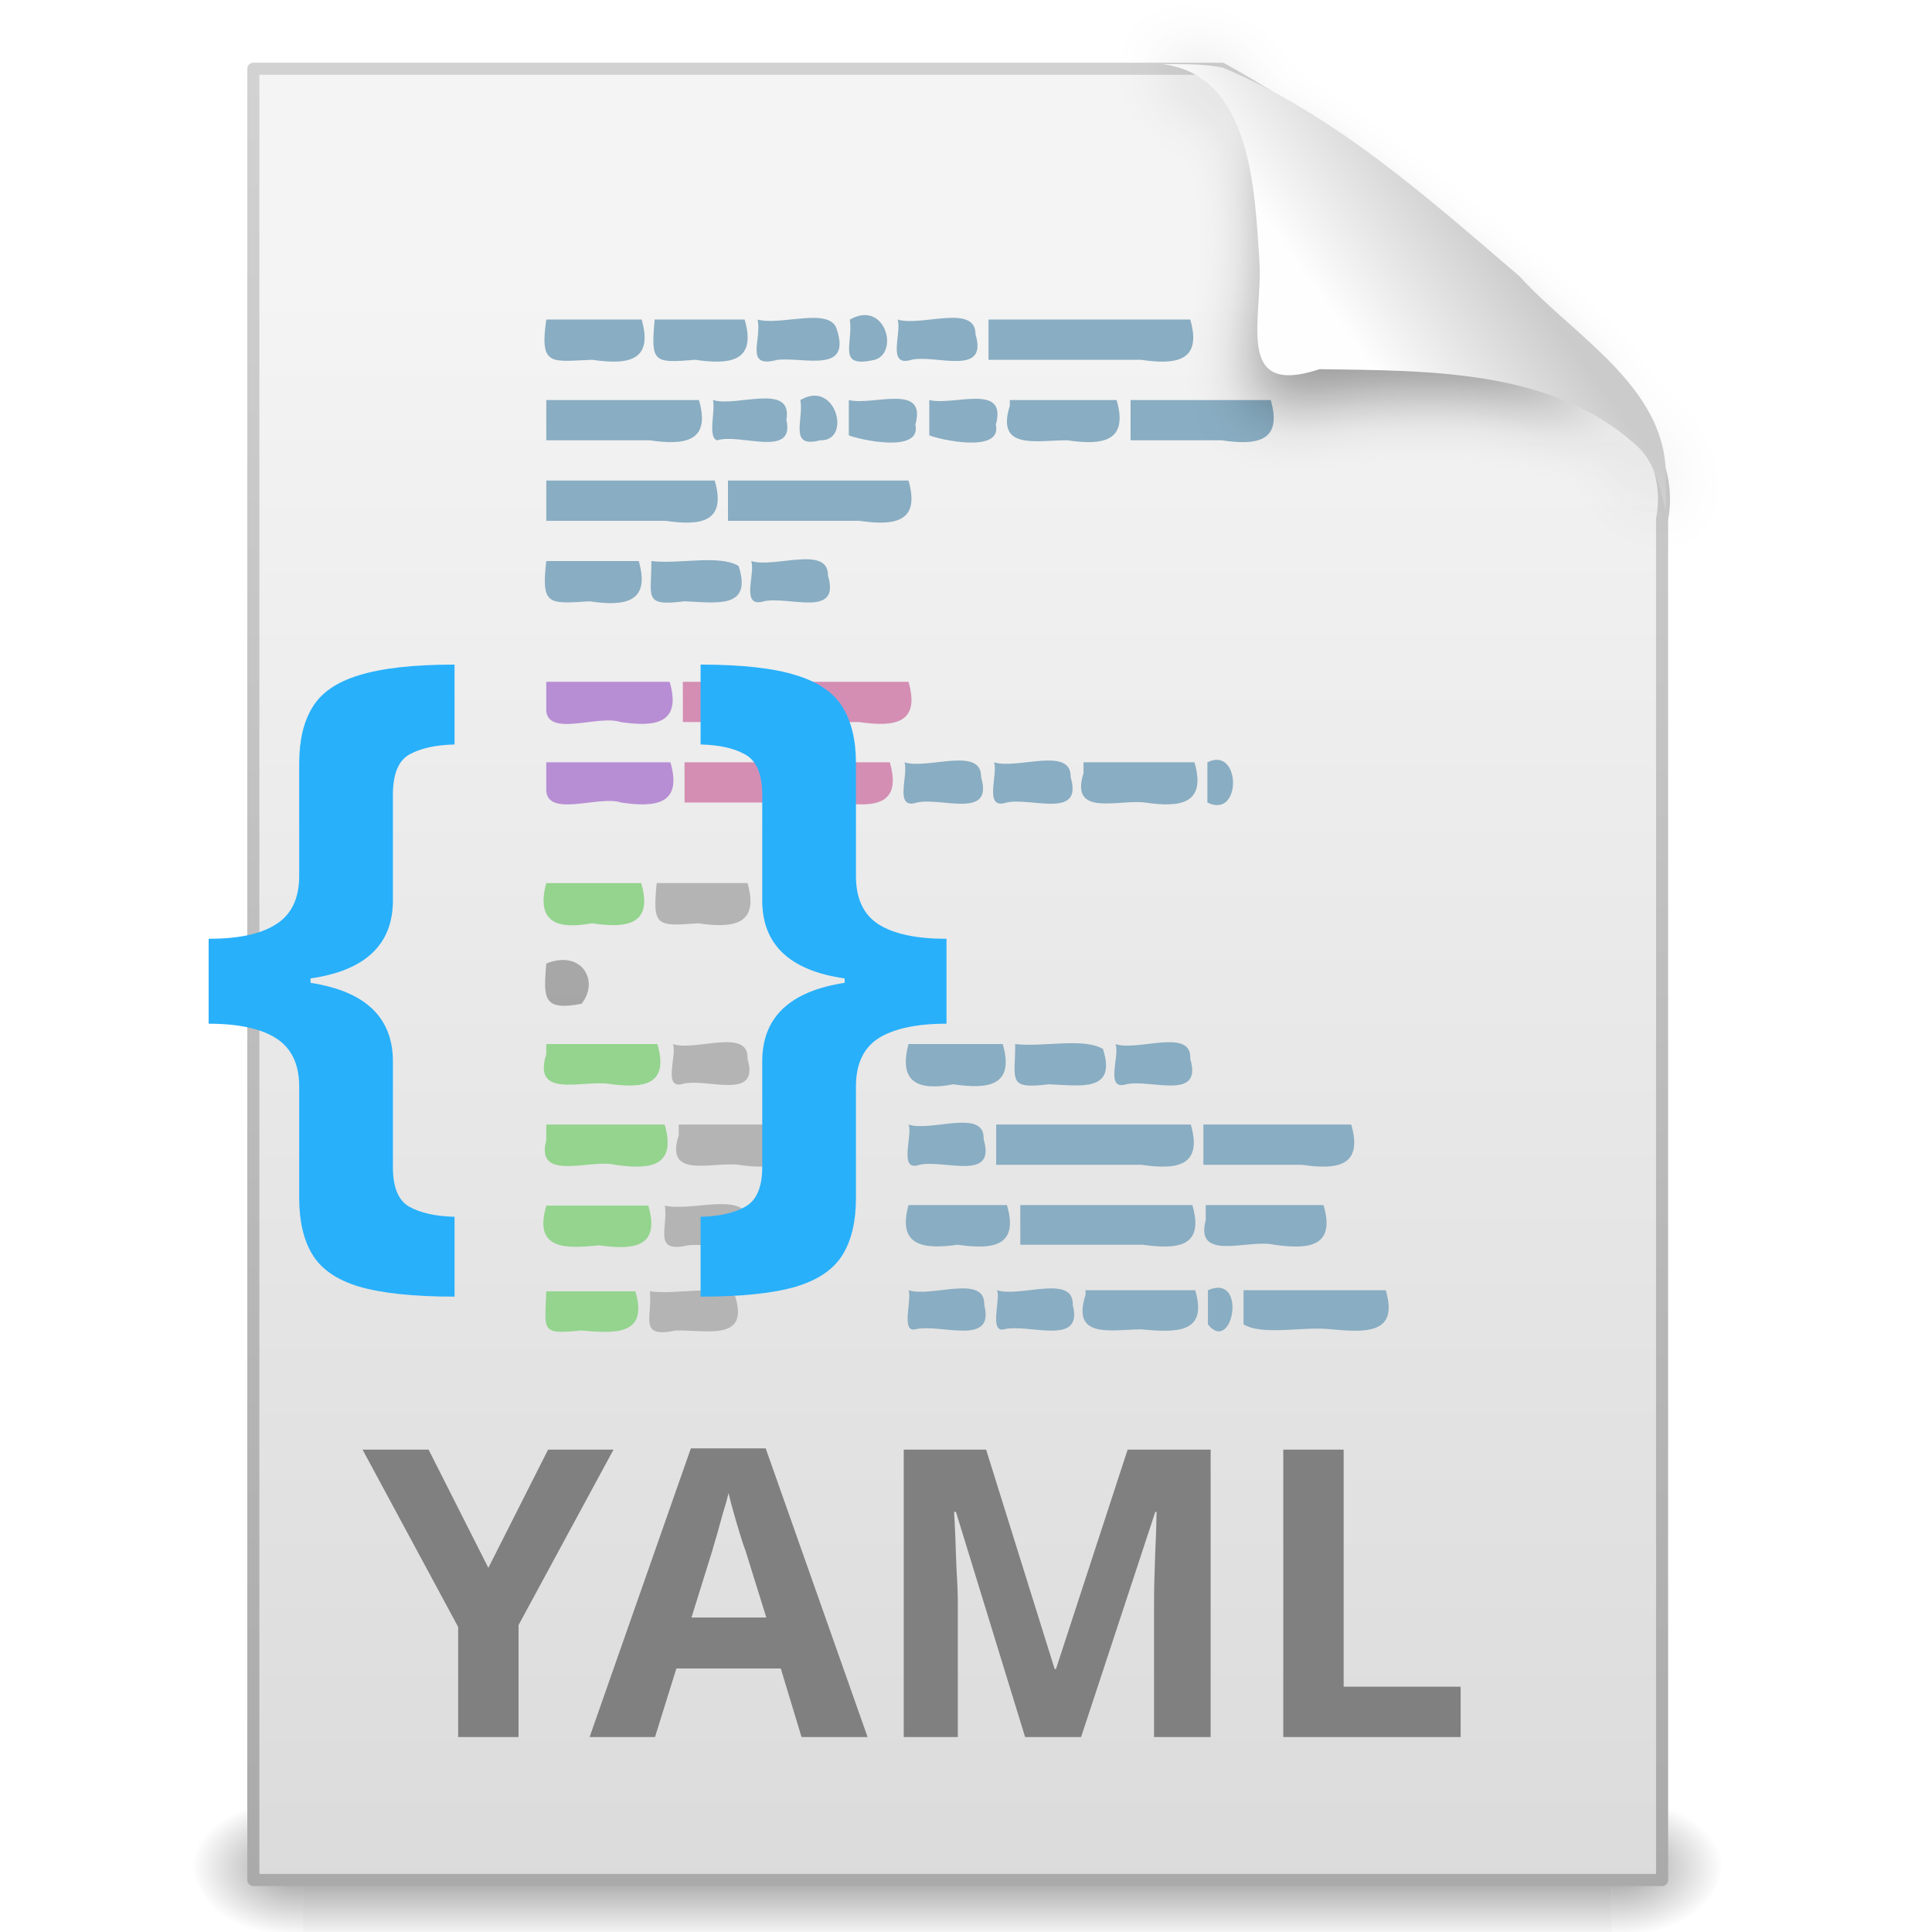
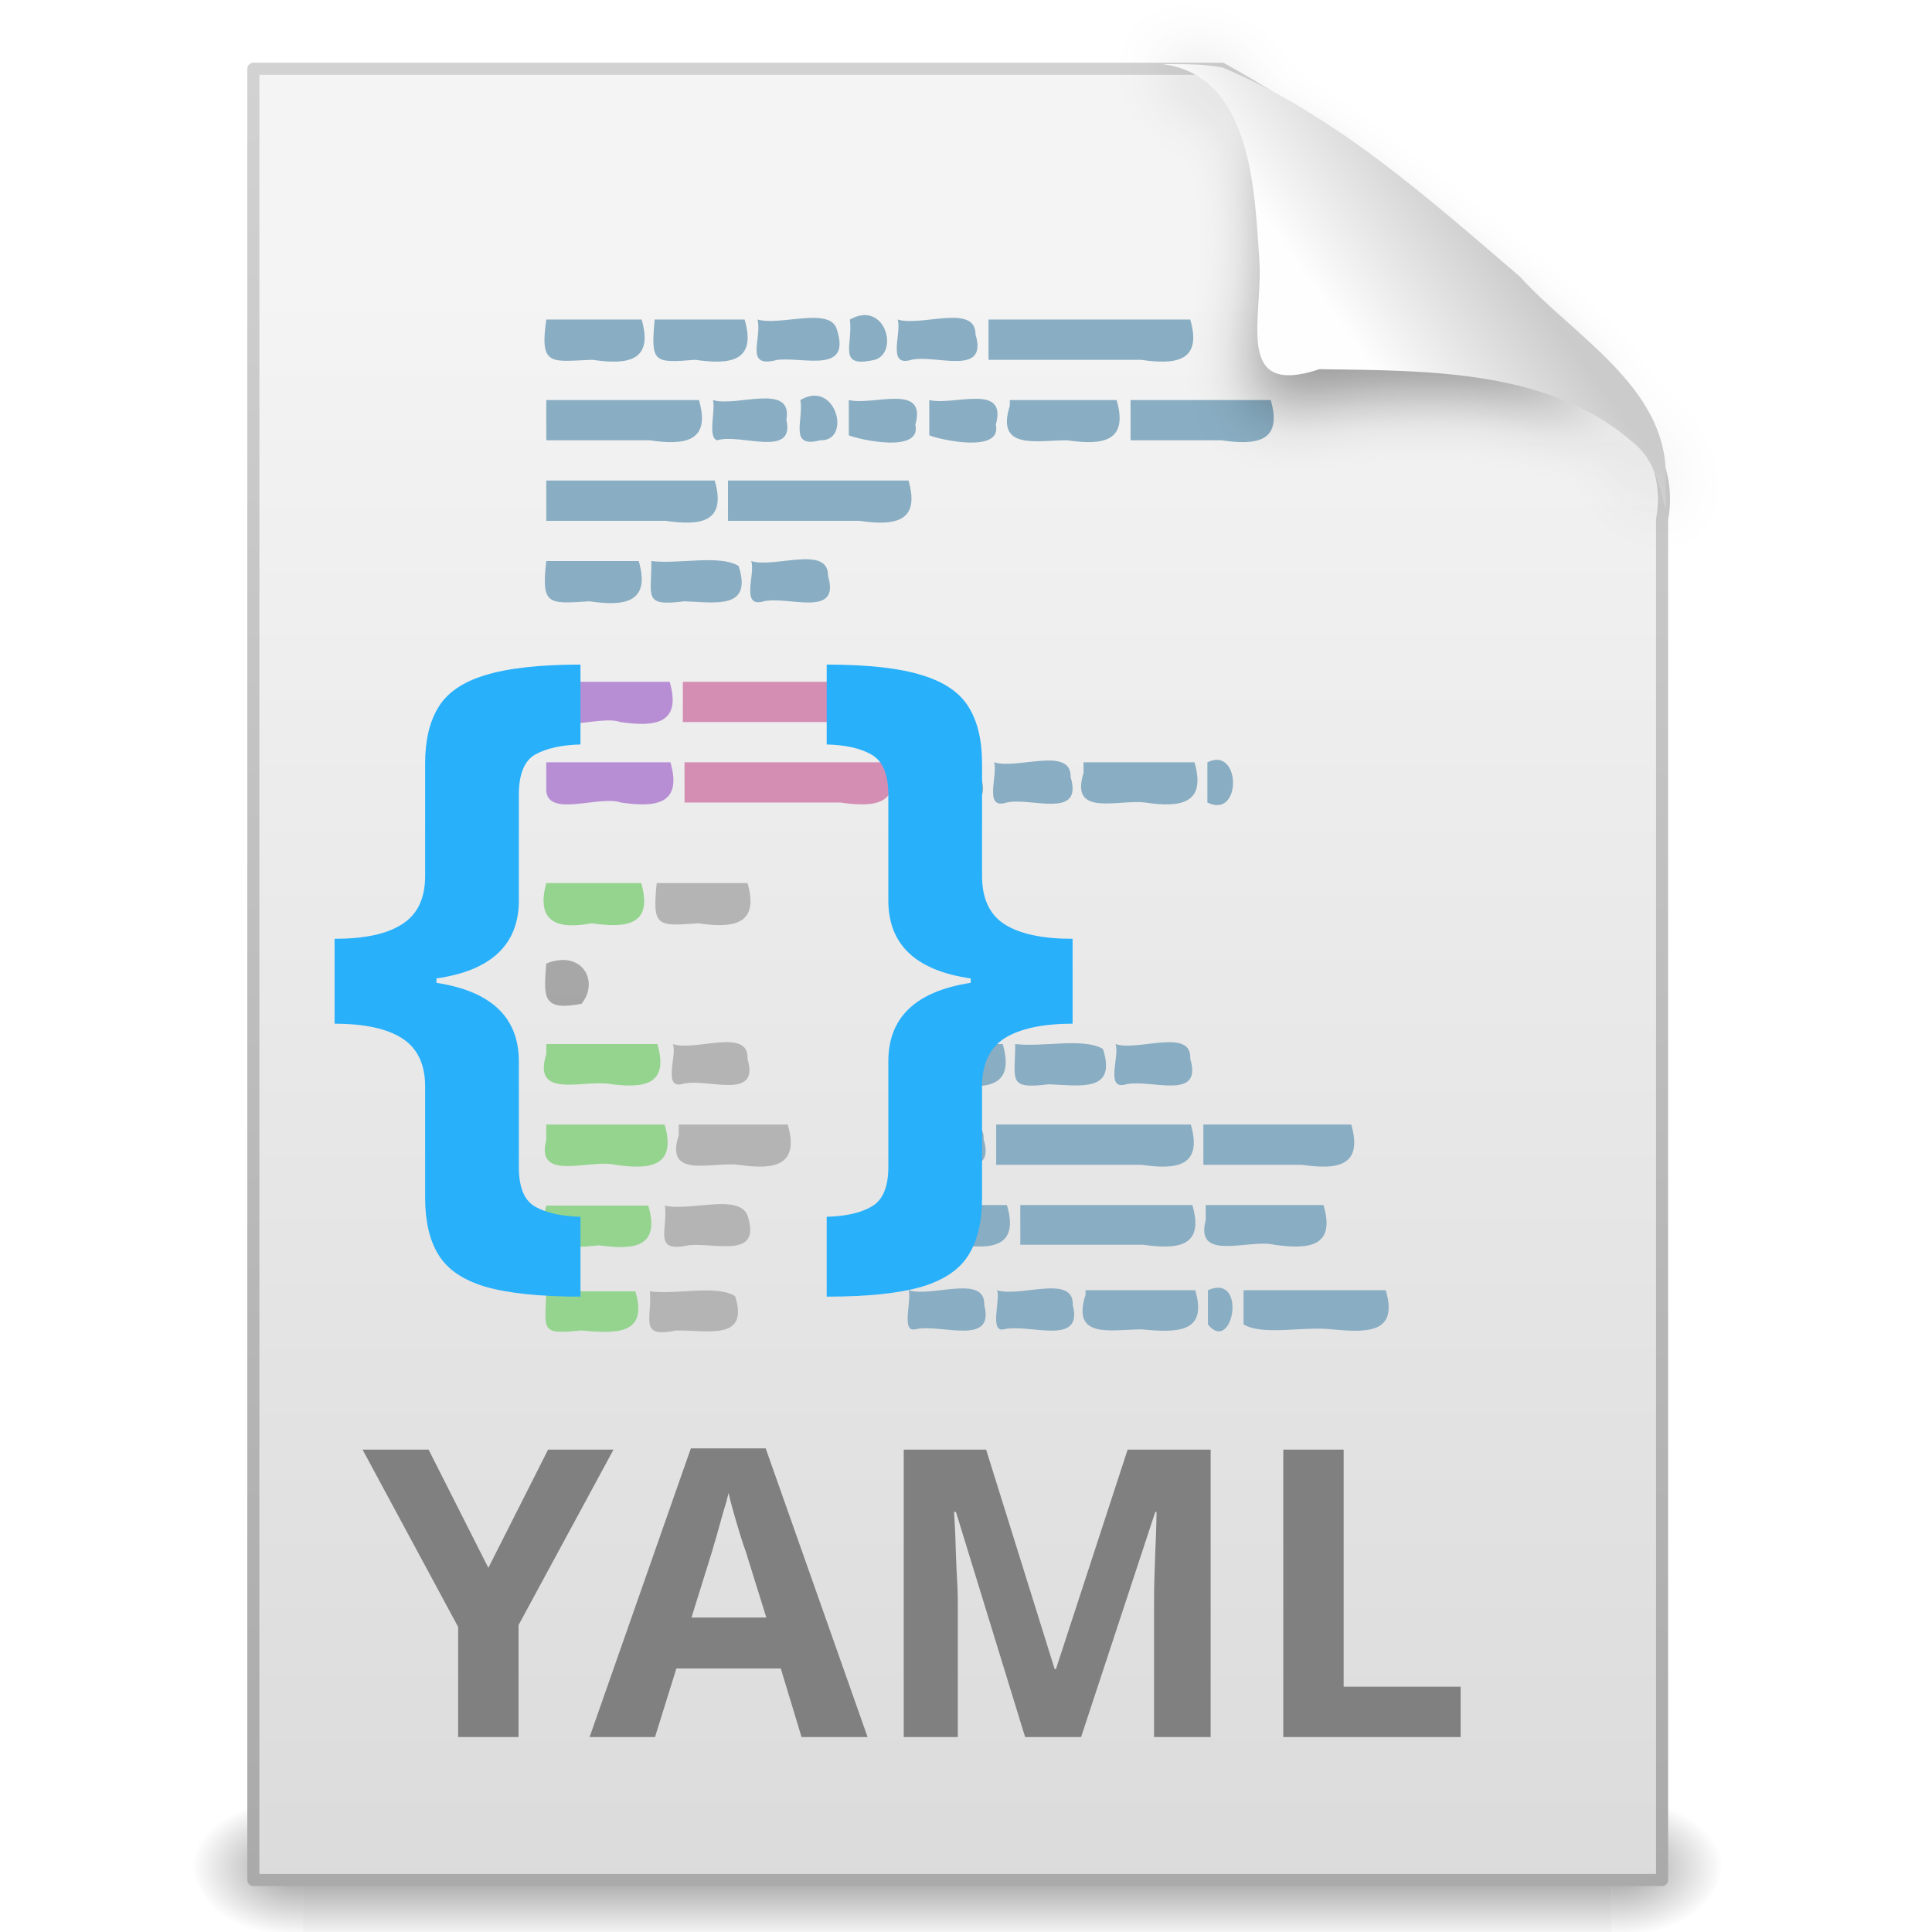
<svg xmlns="http://www.w3.org/2000/svg" xmlns:xlink="http://www.w3.org/1999/xlink" height="64" version="1.1" viewBox="0 0 48 48" width="64">
  <defs>
-     <radialGradient cx="605.71" cy="486.65" gradientTransform="matrix(.024097 0 0 .015375 26.478 38.629)" gradientUnits="userSpaceOnUse" id="v" r="117.14" xlink:href="#b" />
+     <radialGradient cx="605.71" cy="486.65" gradientTransform="matrix(.024097 0 0 .015375 26.478 38.629)" gradientUnits="userSpaceOnUse" id="g" r="117.14" xlink:href="#b" />
    <linearGradient id="b">
      <stop offset="0" />
      <stop offset="1" stop-opacity="0" />
    </linearGradient>
-     <radialGradient cx="605.71" cy="486.65" gradientTransform="matrix(-.024097 0 0 .015375 21.522 38.629)" gradientUnits="userSpaceOnUse" id="u" r="117.14" xlink:href="#b" />
-     <linearGradient gradientTransform="matrix(.070414 0 0 .015375 -1.4497 38.629)" gradientUnits="userSpaceOnUse" id="y" x1="302.86" x2="302.86" y1="366.65" y2="609.51">
+     <radialGradient cx="605.71" cy="486.65" gradientTransform="matrix(-.024097 0 0 .015375 21.522 38.629)" gradientUnits="userSpaceOnUse" id="h" r="117.14" xlink:href="#b" />
+     <linearGradient gradientTransform="matrix(.070414 0 0 .015375 -1.4497 38.629)" gradientUnits="userSpaceOnUse" id="d" x1="302.86" x2="302.86" y1="366.65" y2="609.51">
      <stop offset="0" stop-opacity="0" />
      <stop offset="0.5" />
      <stop offset="1" stop-opacity="0" />
    </linearGradient>
-     <linearGradient gradientTransform="matrix(.8075 0 0 .93585 59.204 -.90648)" gradientUnits="userSpaceOnUse" id="aa" x1="-51.786" x2="-51.786" y1="50.786" y2="2.906">
+     <linearGradient gradientTransform="matrix(.8075 0 0 .93585 59.204 -.90648)" gradientUnits="userSpaceOnUse" id="o" x1="-51.786" x2="-51.786" y1="50.786" y2="2.906">
      <stop offset="0" stop-color="#aaa" />
      <stop offset="1" stop-color="#d2d2d2" />
    </linearGradient>
-     <linearGradient gradientTransform="translate(-.2062 .20802)" gradientUnits="userSpaceOnUse" id="z" x1="25.132" x2="25.132" y1="6.729" y2="47.013">
+     <linearGradient gradientTransform="translate(-.2062 .20802)" gradientUnits="userSpaceOnUse" id="c" x1="25.132" x2="25.132" y1="6.729" y2="47.013">
      <stop offset="0" stop-color="#f4f4f4" />
      <stop offset="1" stop-color="#dbdbdb" />
    </linearGradient>
-     <linearGradient gradientTransform="matrix(.33421 0 0 1.4207 9.6869 .70091)" gradientUnits="userSpaceOnUse" id="q" x1="22.104" x2="22.104" xlink:href="#a" y1="40.124" y2="10.035" />
-     <linearGradient gradientTransform="matrix(.48763 0 0 1.4407 7.7852 2.3471)" gradientUnits="userSpaceOnUse" id="p" x1="22.104" x2="22.104" xlink:href="#a" y1="40.124" y2="10.035" />
-     <linearGradient gradientTransform="matrix(.3695 0 0 1.4205 9.0195 4.7192)" gradientUnits="userSpaceOnUse" id="ab" x1="22.104" x2="22.104" xlink:href="#a" y1="40.124" y2="10.035" />
-     <linearGradient gradientTransform="matrix(.38146 0 0 1.4009 8.4868 7.1973)" gradientUnits="userSpaceOnUse" id="s" x1="22.104" x2="22.104" xlink:href="#a" y1="40.124" y2="10.035" />
-     <linearGradient gradientTransform="matrix(.40636 0 0 1.4408 8.3223 -3.6551)" gradientUnits="userSpaceOnUse" id="t" x1="22.104" x2="22.104" xlink:href="#a" y1="40.124" y2="10.035" />
+     <linearGradient gradientTransform="matrix(.33421 0 0 1.4207 9.6869 .70091)" gradientUnits="userSpaceOnUse" id="l" x1="22.104" x2="22.104" xlink:href="#a" y1="40.124" y2="10.035" />
+     <linearGradient gradientTransform="matrix(.48763 0 0 1.4407 7.7852 2.3471)" gradientUnits="userSpaceOnUse" id="m" x1="22.104" x2="22.104" xlink:href="#a" y1="40.124" y2="10.035" />
+     <linearGradient gradientTransform="matrix(.3695 0 0 1.4205 9.0195 4.7192)" gradientUnits="userSpaceOnUse" id="n" x1="22.104" x2="22.104" xlink:href="#a" y1="40.124" y2="10.035" />
+     <linearGradient gradientTransform="matrix(.38146 0 0 1.4009 8.4868 7.1973)" gradientUnits="userSpaceOnUse" id="j" x1="22.104" x2="22.104" xlink:href="#a" y1="40.124" y2="10.035" />
+     <linearGradient gradientTransform="matrix(.40636 0 0 1.4408 8.3223 -3.6551)" gradientUnits="userSpaceOnUse" id="i" x1="22.104" x2="22.104" xlink:href="#a" y1="40.124" y2="10.035" />
    <linearGradient id="a">
      <stop offset="0" stop-color="#a3a3a3" />
      <stop offset="1" stop-color="#bababa" />
    </linearGradient>
-     <linearGradient gradientTransform="matrix(1.7828 0 0 1.4408 -37.931 -26.502)" gradientUnits="userSpaceOnUse" id="r" x1="22.104" x2="22.104" xlink:href="#a" y1="40.124" y2="10.035" />
-     <filter color-interpolation-filters="sRGB" height="1.329" id="w" width="1.297" x="-0.148" y="-0.164">
+     <linearGradient gradientTransform="matrix(1.7828 0 0 1.4408 -37.931 -26.502)" gradientUnits="userSpaceOnUse" id="k" x1="22.104" x2="22.104" xlink:href="#a" y1="40.124" y2="10.035" />
+     <filter color-interpolation-filters="sRGB" height="1.329" id="f" width="1.297" x="-0.148" y="-0.164">
      <feGaussianBlur stdDeviation="0.774" />
    </filter>
-     <linearGradient gradientTransform="matrix(.99771 0 0 1.0407 .1716 -.16694)" gradientUnits="userSpaceOnUse" id="x" x1="32.892" x2="36.358" y1="8.059" y2="5.457">
+     <linearGradient gradientTransform="matrix(.99771 0 0 1.0407 .1716 -.16694)" gradientUnits="userSpaceOnUse" id="e" x1="32.892" x2="36.358" y1="8.059" y2="5.457">
      <stop offset="0" stop-color="#fefefe" />
      <stop offset="1" stop-color="#cbcbcb" />
    </linearGradient>
  </defs>
  <g transform="matrix(.95613 0 0 .95613 .8388 2.3139)">
-     <path d="m7 44.266h34v3.734h-34z" fill="url(#y)" opacity="0.402" />
-     <path d="m7 44.266v3.734c-2.188 0.356-4.447-2.742-1.411-3.508 0.454-0.153 0.933-0.225 1.411-0.225z" fill="url(#u)" opacity="0.402" />
-     <path d="m41 44.266v3.734c2.188 0.356 4.447-2.742 1.411-3.508-0.454-0.153-0.933-0.225-1.411-0.225z" fill="url(#v)" opacity="0.402" />
+     <path d="m7 44.266h34v3.734h-34z" fill="url(#d)" opacity="0.402" />
+     <path d="m7 44.266v3.734c-2.188 0.356-4.447-2.742-1.411-3.508 0.454-0.153 0.933-0.225 1.411-0.225z" fill="url(#h)" opacity="0.402" />
+     <path d="m41 44.266v3.734c2.188 0.356 4.447-2.742 1.411-3.508-0.454-0.153-0.933-0.225-1.411-0.225z" fill="url(#g)" opacity="0.402" />
  </g>
-   <path d="m6.294 1.708h24.061c3.505 1.942 6.612 4.608 9.317 7.555 0.91 1.035 1.9 2.178 1.622 3.638v33.807h-35v-45z" fill="url(#z)" stroke="url(#aa)" stroke-linejoin="round" stroke-width="0.3" />
+   <path d="m6.294 1.708h24.061c3.505 1.942 6.612 4.608 9.317 7.555 0.91 1.035 1.9 2.178 1.622 3.638v33.807h-35v-45z" fill="url(#c)" stroke="url(#o)" stroke-linejoin="round" stroke-width="0.3" />
  <text fill="#808080" font-family="sans-serif" font-size="10px" font-weight="bold" letter-spacing="0px" stroke-width="0.75" style="line-height:1.25" word-spacing="0px" x="9.007" xml:space="preserve" y="43.155">
    <tspan x="9.007" y="43.155">YAML</tspan>
  </text>
  <g transform="translate(2.5636)">
    <path d="m11.008 7.939h2.37c0.301 1.043-0.356 1.128-1.226 1-1.006 0.034-1.316 0.19-1.143-1z" fill="#89adc2" />
    <path d="m13.701 7.939h2.236c0.301 1.043-0.356 1.128-1.226 1-1.049 0.087-1.105 0.063-1.01-1z" fill="#89adc2" />
    <path d="m16.259 7.939c0.576 0.162 1.803-0.327 1.968 0.245 0.361 1.103-0.797 0.687-1.472 0.755-0.842 0.226-0.382-0.502-0.497-1z" fill="#89adc2" />
    <path d="m18.551 7.939c0.875-0.494 1.231 0.819 0.619 1-0.946 0.214-0.536-0.359-0.619-1z" fill="#89adc2" />
    <path d="m19.738 7.939c0.586 0.182 1.938-0.402 1.935 0.368 0.319 1.061-0.991 0.493-1.594 0.632-0.622 0.191-0.232-0.665-0.341-1z" fill="#89adc2" />
    <path d="m21.996 7.939h5.012c0.301 1.043-0.356 1.128-1.226 1h-3.786z" fill="#89adc2" />
    <path d="m11.008 13.939h2.298c0.301 1.043-0.356 1.128-1.226 1-1.022 0.067-1.2 0.102-1.071-1z" fill="#89adc2" />
    <path d="m13.619 13.939c0.679 0.084 1.694-0.167 2.168 0.123 0.353 1.095-0.582 0.902-1.349 0.877-1.04 0.133-0.809-0.114-0.819-1z" fill="#89adc2" />
    <path d="m16.1 13.939c0.574 0.185 1.925-0.408 1.908 0.368 0.319 1.061-0.991 0.493-1.594 0.632-0.594 0.178-0.201-0.688-0.314-1z" fill="#89adc2" />
    <path d="m11.008 9.939h3.794c0.301 1.043-0.356 1.128-1.226 1h-2.567c-2.7e-4 -0.333 5.3e-4 -0.667-4e-4 -1z" fill="#89adc2" />
    <path d="m15.149 9.939c0.59 0.182 1.991-0.447 1.825 0.491 0.223 0.965-1.158 0.327-1.717 0.509-0.248-0.059-0.039-0.743-0.108-1z" fill="#89adc2" />
    <path d="m17.321 9.939c0.886-0.528 1.287 1.034 0.49 1-0.794 0.21-0.397-0.519-0.49-1z" fill="#89adc2" />
    <path d="m18.525 9.939c0.607 0.149 1.948-0.437 1.653 0.613 0.165 0.725-1.407 0.368-1.653 0.264v-0.877z" fill="#89adc2" />
    <path d="m20.524 9.939c0.607 0.149 1.948-0.437 1.653 0.613 0.165 0.725-1.407 0.368-1.653 0.264v-0.877z" fill="#89adc2" />
    <path d="m22.524 9.939h2.655c0.301 1.043-0.356 1.128-1.226 1-0.759-3e-3 -1.782 0.257-1.428-0.859v-0.123z" fill="#89adc2" />
    <path d="m25.524 9.939h3.484c0.301 1.043-0.356 1.128-1.226 1h-2.257c-2.7e-4 -0.333 5.3e-4 -0.667-4e-4 -1z" fill="#89adc2" />
    <path d="m11.008 11.939h4.186c0.301 1.043-0.356 1.128-1.226 1h-2.959c-1.3e-4 -0.333 2.7e-4 -0.667-2e-4 -1z" fill="#89adc2" />
    <path d="m15.522 11.939h4.486c0.301 1.043-0.356 1.128-1.226 1h-3.259c-2.7e-4 -0.333 5.3e-4 -0.667-4e-4 -1z" fill="#89adc2" />
    <path d="m11.008 16.939h3.067c0.301 1.043-0.356 1.128-1.226 1-0.541-0.195-1.895 0.423-1.841-0.368 1.4e-4 -0.211-2.8e-4 -0.422 2e-4 -0.632z" fill="#b78ed4" />
    <path d="m14.401 16.939h5.607c0.301 1.043-0.356 1.128-1.226 1h-4.381c2.7e-4 -0.333-5.3e-4 -0.667 4e-4 -1z" fill="#d48eb3" />
    <path d="m11.008 18.939h3.085c0.301 1.043-0.356 1.128-1.226 1-0.55-0.192-1.903 0.418-1.859-0.368-7e-5 -0.211 1.4e-4 -0.422-1e-4 -0.632z" fill="#b78ed4" />
    <path d="m14.443 18.939h5.101c0.301 1.043-0.356 1.128-1.226 1h-3.874z" fill="#d48eb3" />
    <path d="m19.907 18.939c0.572 0.186 1.923-0.408 1.904 0.368 0.319 1.061-0.991 0.493-1.594 0.632-0.583 0.191-0.2-0.699-0.31-1z" fill="#89adc2" />
    <path d="m22.132 18.939c0.572 0.186 1.923-0.408 1.904 0.368 0.319 1.061-0.991 0.493-1.594 0.632-0.583 0.191-0.2-0.699-0.31-1z" fill="#89adc2" />
    <path d="m24.356 18.939h2.757c0.301 1.043-0.356 1.128-1.226 1-0.671-0.085-1.88 0.37-1.53-0.736z" fill="#89adc2" />
    <path d="m27.434 18.939c0.836-0.416 0.862 1.425-4.8e-4 1 3.2e-4 -0.333-6.4e-4 -0.668 4.8e-4 -1z" fill="#89adc2" />
    <path d="m20.008 27.939c0.554 0.191 1.906-0.416 1.867 0.368 0.319 1.061-0.991 0.493-1.594 0.632-0.538 0.189-0.159-0.74-0.272-1z" fill="#89adc2" />
    <path d="m22.186 27.939h4.836c0.301 1.043-0.356 1.128-1.226 1h-3.61z" fill="#89adc2" />
    <path d="m27.334 27.939h3.674c0.301 1.043-0.356 1.128-1.226 1h-2.448z" fill="#89adc2" />
    <path d="m20.008 29.939h2.445c0.306 1.044-0.367 1.108-1.226 0.986-0.857 0.122-1.499 0.029-1.218-0.986z" fill="#89adc2" />
    <path d="m22.785 29.939h4.275c0.306 1.044-0.367 1.108-1.226 0.986h-3.048z" fill="#89adc2" />
    <path d="m27.392 29.939h2.927c0.306 1.044-0.367 1.108-1.226 0.986-0.62-0.151-1.982 0.439-1.7-0.613z" fill="#89adc2" />
    <path d="m20.008 25.939h2.341c0.301 1.043-0.356 1.128-1.226 1-0.872 0.167-1.37-0.04-1.115-1z" fill="#89adc2" />
    <path d="m25.149 25.939c0.55 0.192 1.903-0.418 1.859 0.368 0.319 1.061-0.991 0.493-1.594 0.632-0.538 0.166-0.144-0.735-0.265-1z" fill="#89adc2" />
    <path d="m22.659 25.939c0.685 0.083 1.7-0.165 2.18 0.123 0.353 1.095-0.582 0.902-1.349 0.877-1.038 0.129-0.829-0.103-0.831-1z" fill="#89adc2" />
    <path d="m20.008 32.055c0.561 0.189 1.913-0.413 1.882 0.368 0.272 1.046-1.098 0.449-1.717 0.604-0.36 0.081-0.072-0.761-0.165-0.972z" fill="#89adc2" />
    <path d="m22.207 32.055c0.561 0.189 1.913-0.413 1.882 0.368 0.272 1.046-1.098 0.449-1.717 0.604-0.36 0.081-0.072-0.761-0.165-0.972z" fill="#89adc2" />
    <path d="m24.406 32.055h2.725c0.326 1.099-0.5 1.048-1.349 0.972-0.754 9e-3 -1.732 0.242-1.375-0.859z" fill="#89adc2" />
    <path d="m27.447 32.055c0.989-0.435 0.617 1.612 0 0.85z" fill="#89adc2" />
    <path d="m28.332 32.055h3.533c0.326 1.099-0.5 1.048-1.349 0.972-0.687-0.082-1.702 0.165-2.184-0.123z" fill="#89adc2" />
    <path d="m11.008 25.939h2.76c0.306 1.044-0.367 1.108-1.226 0.986-0.671-0.085-1.883 0.37-1.533-0.736z" fill="#94d48e" />
-     <path d="m14.152 25.939c0.549 0.192 1.902-0.419 1.856 0.368 0.316 1.053-1.002 0.473-1.594 0.618-0.533 0.167-0.143-0.726-0.262-0.986z" fill="url(#q)" />
+     <path d="m14.152 25.939c0.549 0.192 1.902-0.419 1.856 0.368 0.316 1.053-1.002 0.473-1.594 0.618-0.533 0.167-0.143-0.726-0.262-0.986z" fill="url(#l)" />
    <path d="m11.008 27.939h2.942c0.301 1.043-0.356 1.128-1.226 1-0.624-0.152-1.993 0.44-1.716-0.613 3.1e-4 -0.129-5.3e-4 -0.259 3e-4 -0.387z" fill="#94d48e" />
-     <path d="m14.3 27.939h2.708c0.301 1.043-0.356 1.128-1.226 1-0.661-0.079-1.842 0.363-1.482-0.736z" fill="url(#p)" />
+     <path d="m14.3 27.939h2.708c0.301 1.043-0.356 1.128-1.226 1-0.661-0.079-1.842 0.363-1.482-0.736z" fill="url(#m)" />
    <path d="m11.008 29.953h2.535c0.306 1.044-0.367 1.108-1.226 0.986-0.857 0.093-1.626 0.1-1.308-0.981z" fill="#94d48e" />
-     <path d="m13.956 29.953c0.618 0.148 1.838-0.307 2.052 0.245 0.362 1.099-0.809 0.666-1.472 0.741-0.887 0.198-0.5-0.396-0.58-0.986z" fill="url(#ab)" />
+     <path d="m13.956 29.953c0.618 0.148 1.838-0.307 2.052 0.245 0.362 1.099-0.809 0.666-1.472 0.741-0.887 0.198-0.5-0.396-0.58-0.986z" fill="url(#n)" />
    <path d="m11.008 32.083h2.214c0.326 1.099-0.5 1.048-1.349 0.972-1.032 0.107-0.891-1e-3 -0.865-0.972z" fill="#94d48e" />
-     <path d="m13.583 32.083c0.658 0.089 1.668-0.173 2.119 0.123 0.354 1.127-0.716 0.832-1.472 0.85-0.938 0.196-0.585-0.302-0.647-0.972z" fill="url(#s)" />
+     <path d="m13.583 32.083c0.658 0.089 1.668-0.173 2.119 0.123 0.354 1.127-0.716 0.832-1.472 0.85-0.938 0.196-0.585-0.302-0.647-0.972z" fill="url(#j)" />
    <path d="m11.008 21.939h2.359c0.301 1.043-0.356 1.128-1.226 1-0.871 0.16-1.392-0.03-1.133-1z" fill="#94d48e" />
-     <path d="m13.751 21.939h2.257c0.301 1.043-0.356 1.128-1.226 1-1.04 0.08-1.137 0.076-1.03-1z" fill="url(#t)" />
-     <path d="m11.008 23.939c0.877-0.355 1.332 0.433 0.877 1-0.977 0.188-0.944-0.154-0.877-1z" fill="url(#r)" />
+     <path d="m13.751 21.939h2.257c0.301 1.043-0.356 1.128-1.226 1-1.04 0.08-1.137 0.076-1.03-1z" fill="url(#i)" />
+     <path d="m11.008 23.939c0.877-0.355 1.332 0.433 0.877 1-0.977 0.188-0.944-0.154-0.877-1z" fill="url(#k)" />
  </g>
  <g fill-rule="evenodd" transform="translate(.23452 -.26916)">
-     <path d="m28.625 1.86c2.684 0.056 2.837 3.424 2.635 5.421 3e-3 1.494-1.25 3.782 1.137 2.853 2.684-0.155 5.837-0.524 8.06 1.301 0.653 0.493 0.926 2.6 0.399 0.859-2.206-3.227-5.507-5.498-8.536-7.893-1.207-0.879-2.4-1.791-3.695-2.54z" filter="url(#w)" opacity="0.4" />
-     <path d="m28.626 1.86c2.24 0.26 2.311 3.151 2.429 4.896 0.088 1.443-0.643 3.396 1.496 2.685 2.691 0.043 5.823-0.015 7.918 1.94 0.767 0.721 0.675 2.667 0.683 0.656-0.023-2.177-2.296-3.425-3.629-4.898-2.279-1.951-4.585-4.016-7.377-5.191-0.501-0.101-1.013-0.08-1.52-0.087z" fill="url(#x)" />
+     <path d="m28.625 1.86c2.684 0.056 2.837 3.424 2.635 5.421 3e-3 1.494-1.25 3.782 1.137 2.853 2.684-0.155 5.837-0.524 8.06 1.301 0.653 0.493 0.926 2.6 0.399 0.859-2.206-3.227-5.507-5.498-8.536-7.893-1.207-0.879-2.4-1.791-3.695-2.54z" filter="url(#f)" opacity="0.4" />
+     <path d="m28.626 1.86c2.24 0.26 2.311 3.151 2.429 4.896 0.088 1.443-0.643 3.396 1.496 2.685 2.691 0.043 5.823-0.015 7.918 1.94 0.767 0.721 0.675 2.667 0.683 0.656-0.023-2.177-2.296-3.425-3.629-4.898-2.279-1.951-4.585-4.016-7.377-5.191-0.501-0.101-1.013-0.08-1.52-0.087z" fill="url(#e)" />
  </g>
-   <text fill="#28b0fb" font-family="sans-serif" font-size="18px" font-weight="bold" letter-spacing="0px" stroke-width="0.75" style="line-height:1.25" word-spacing="0px" x="4.919" xml:space="preserve" y="29.37">
-     <tspan x="4.919" y="29.37">{ }</tspan>
+   <text fill="#28b0fb" font-family="sans-serif" font-size="18px" font-weight="bold" letter-spacing="0px" stroke-width="0.75" style="line-height:1.25" word-spacing="0px" x="8.048" xml:space="preserve" y="29.37">
+     <tspan x="8.048" y="29.37">{ }</tspan>
  </text>
</svg>
